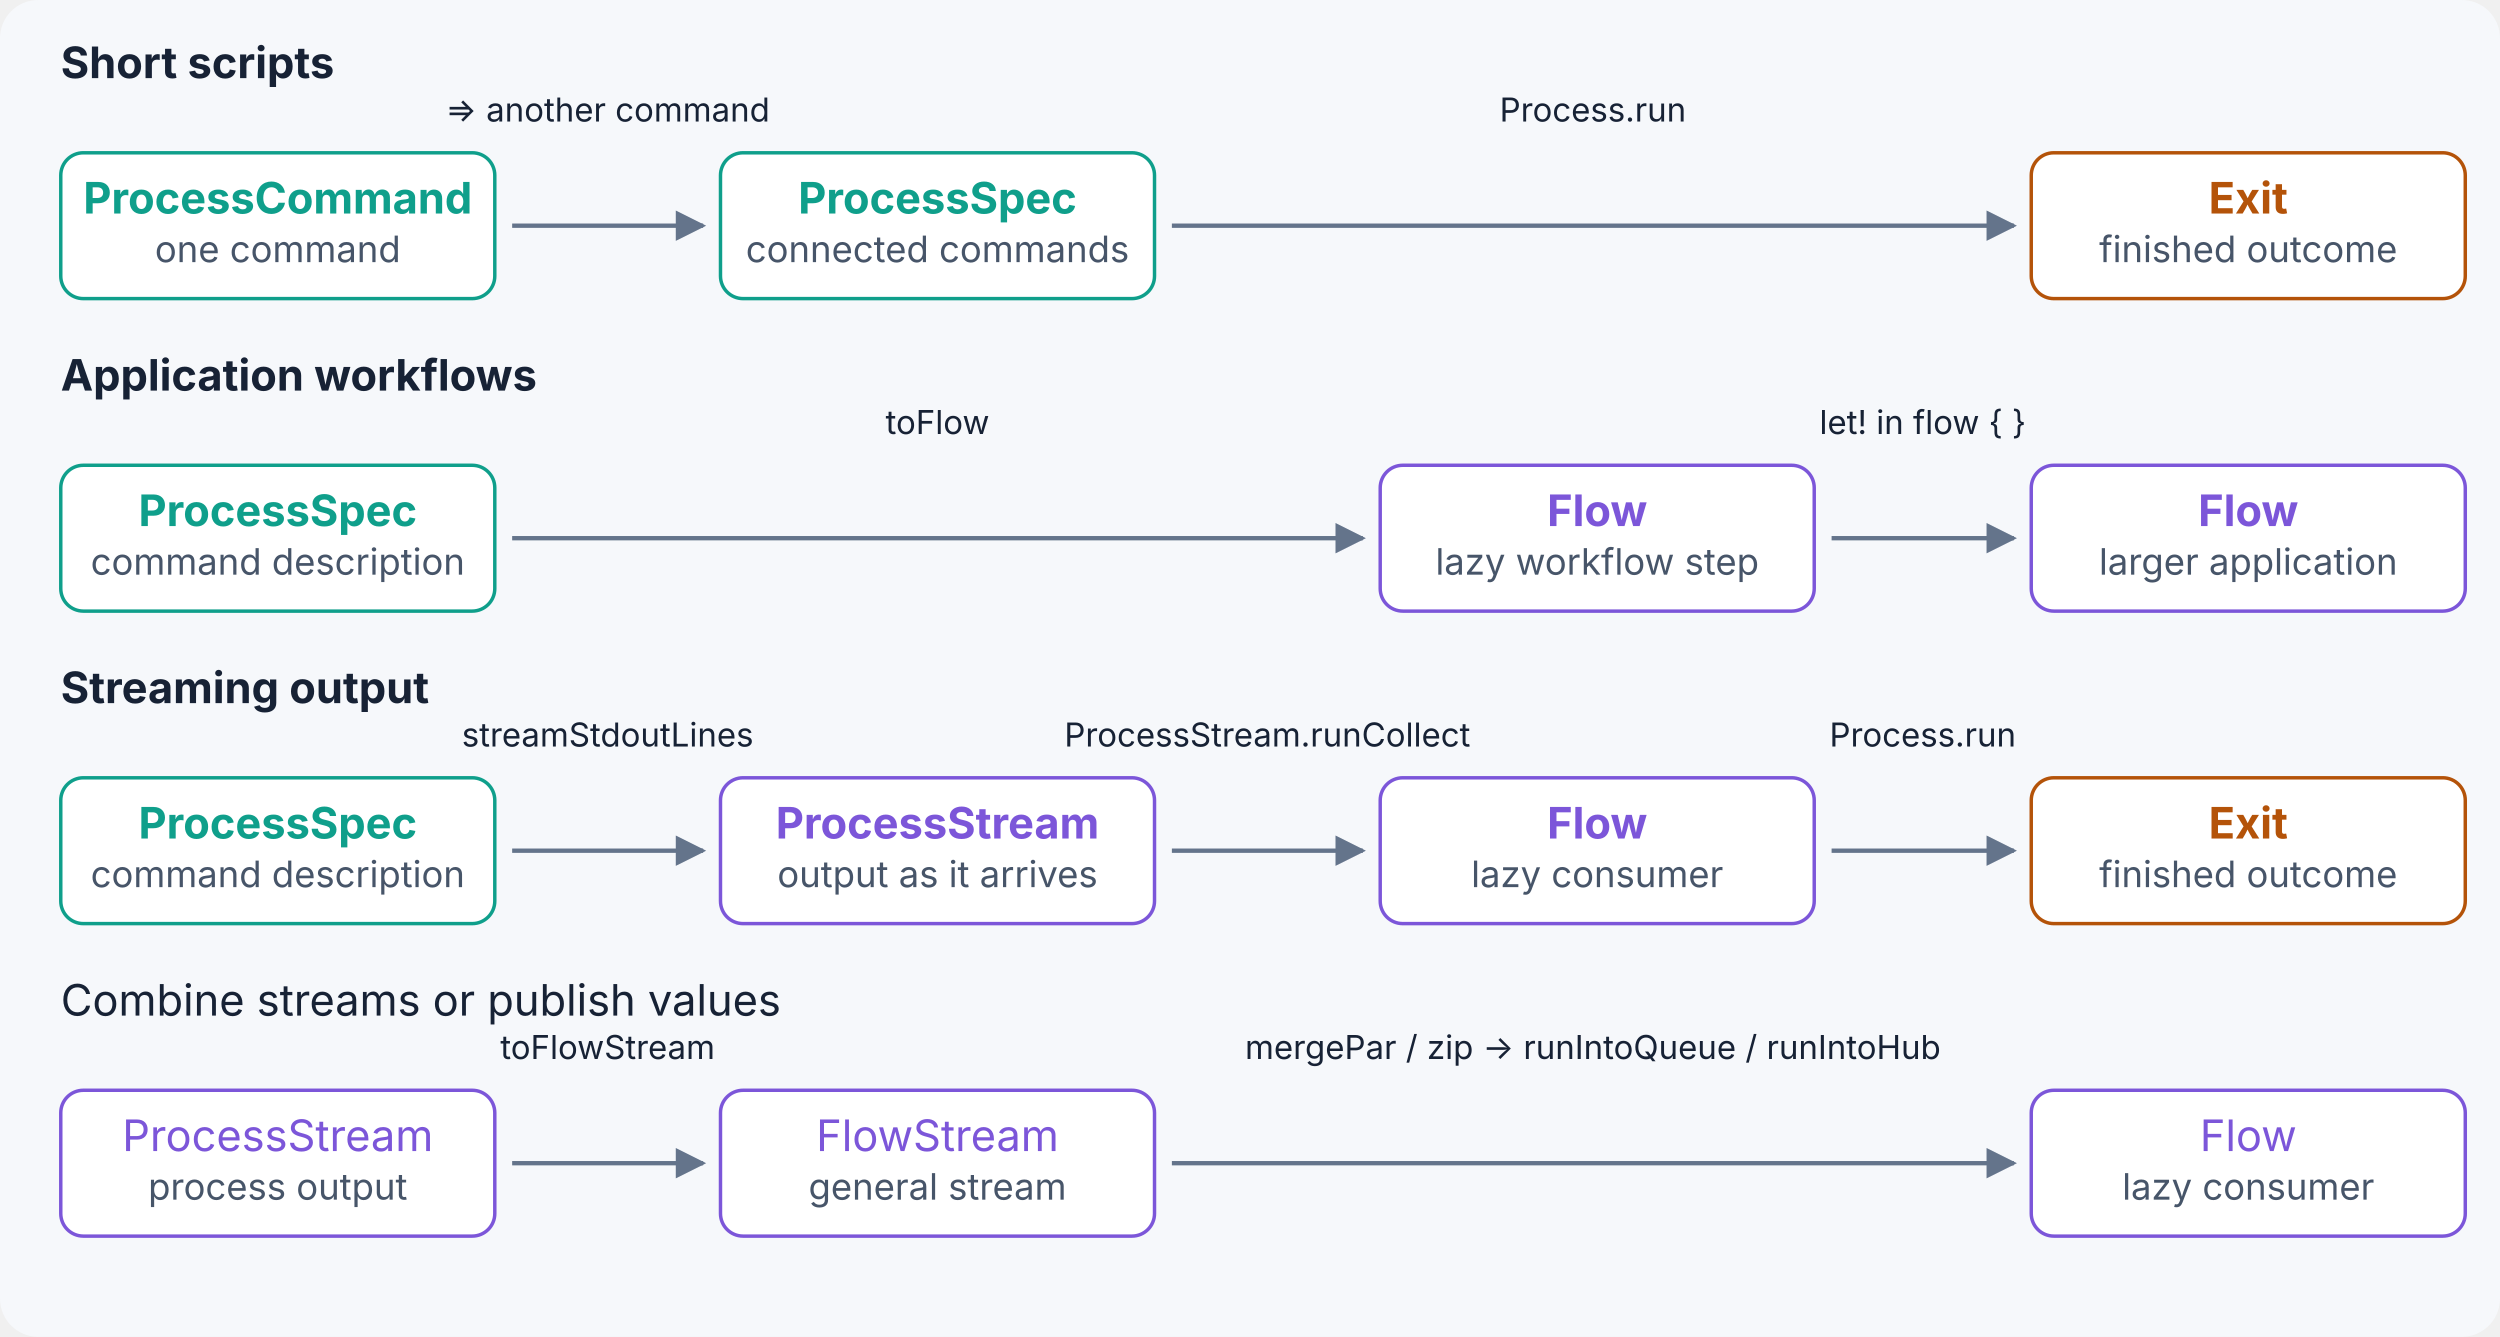
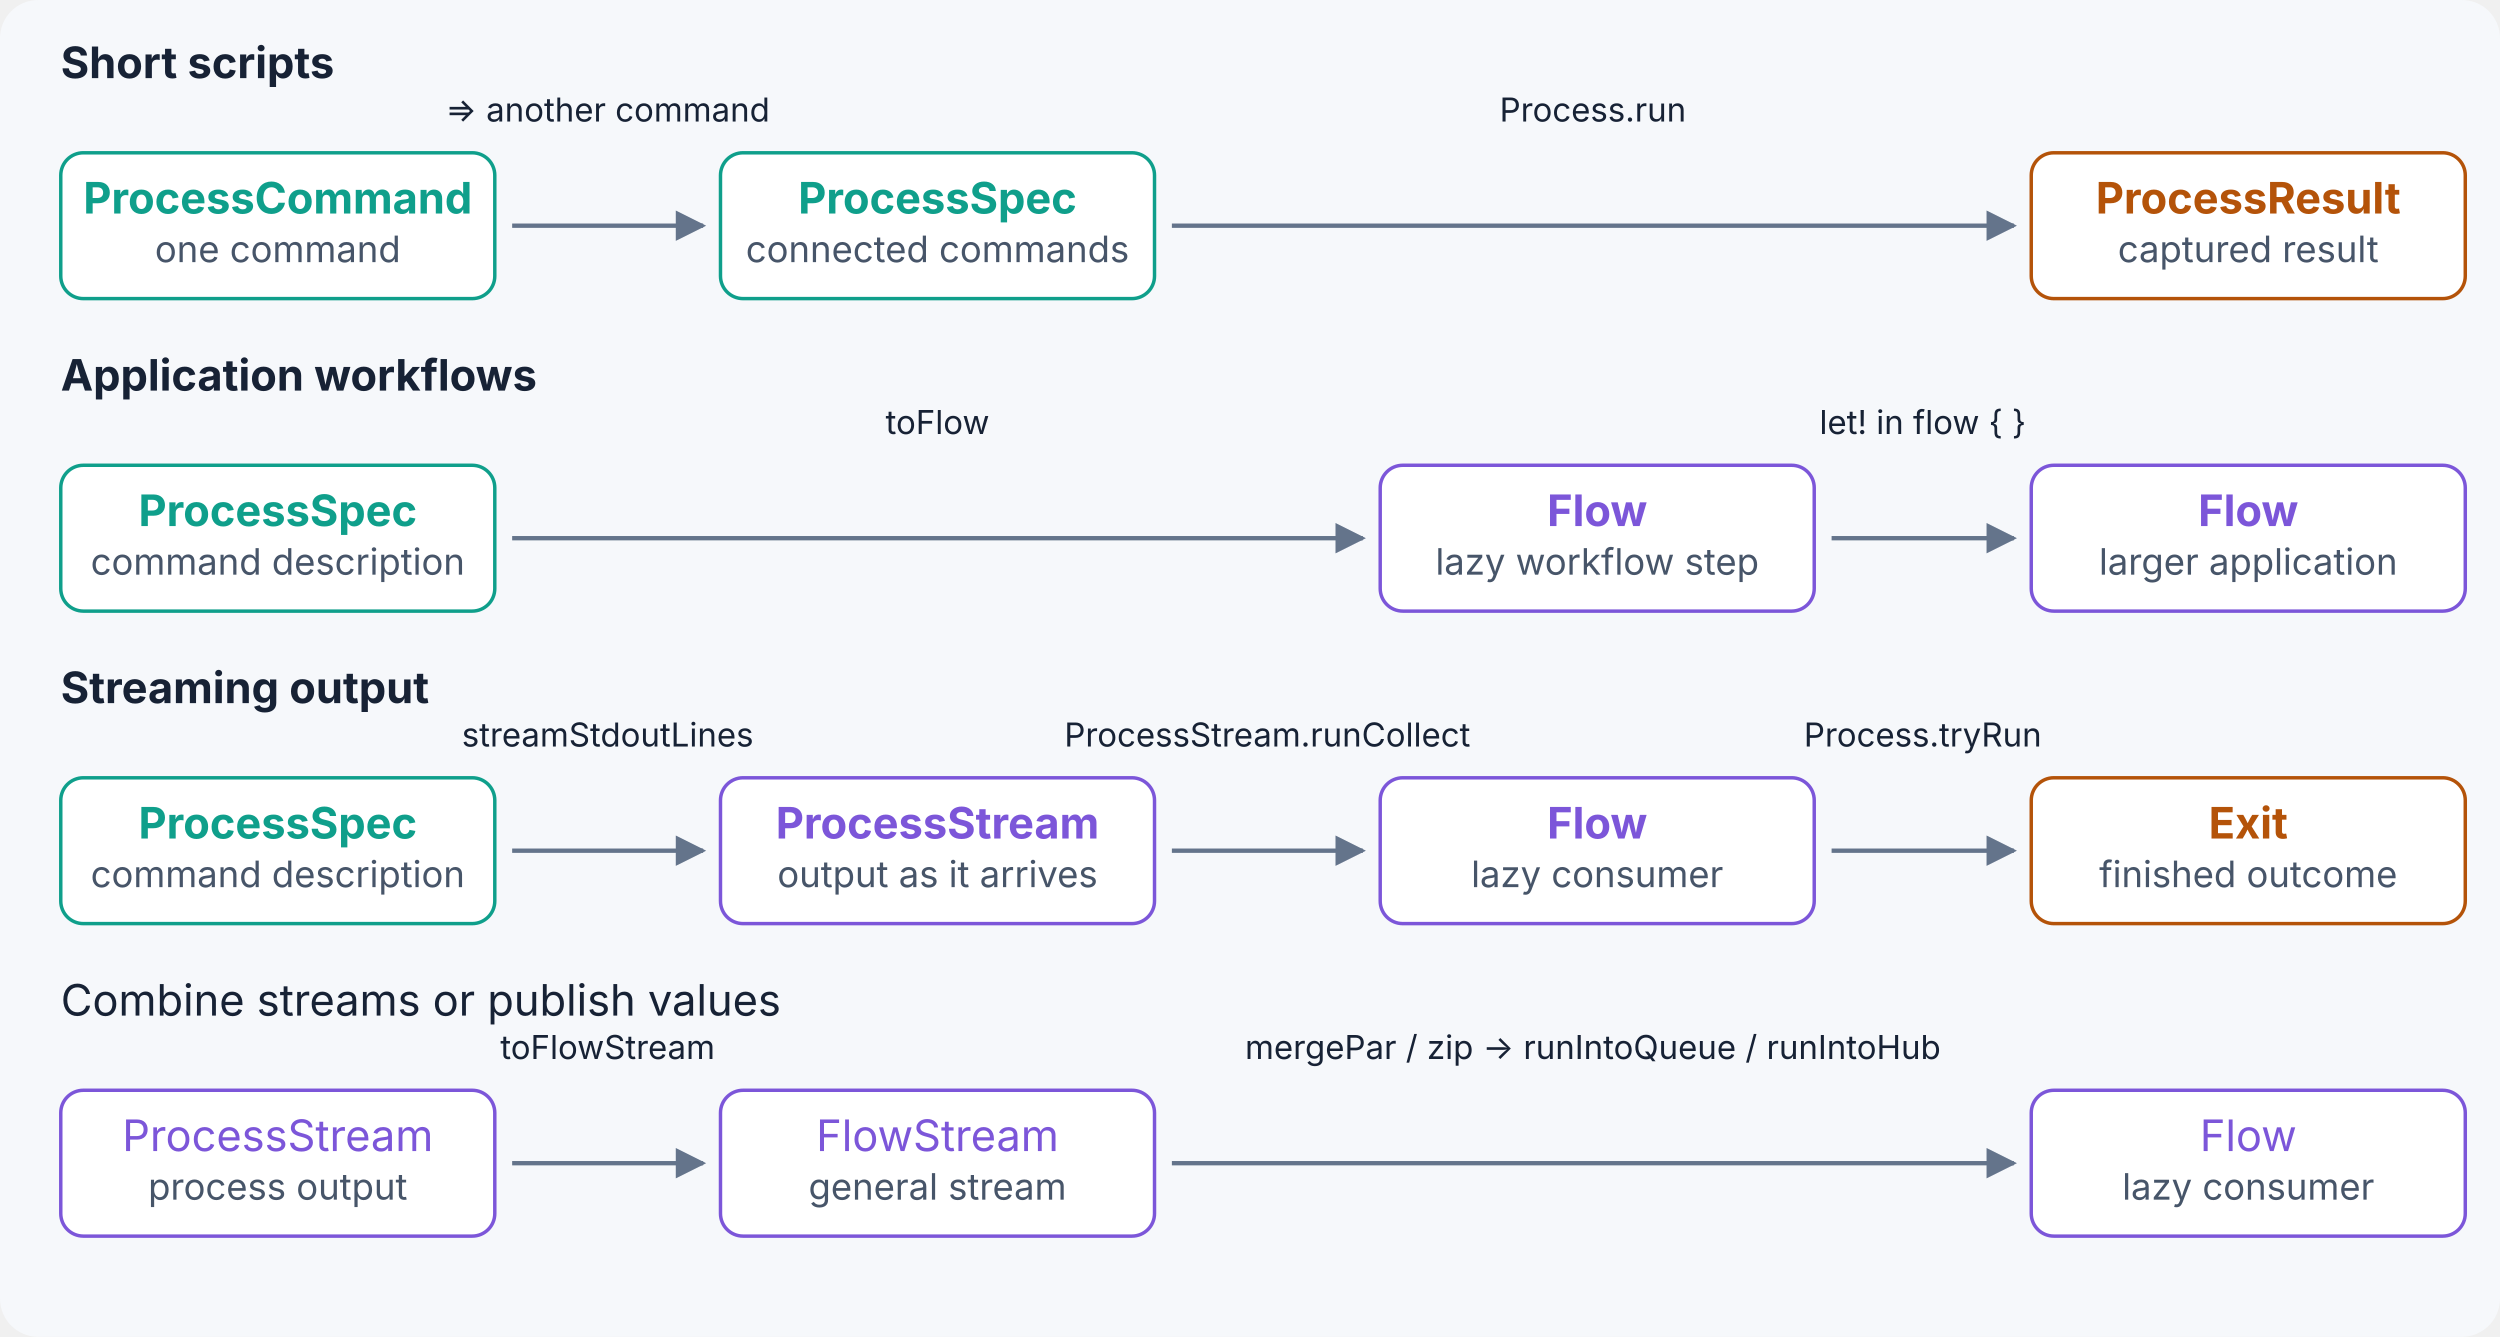
<svg xmlns="http://www.w3.org/2000/svg" viewBox="0 0 1440 770" role="img" aria-labelledby="title description">
  <defs>
    <marker id="arrow" viewBox="0 0 10 10" refX="9" refY="5" markerWidth="7" markerHeight="7" orient="auto-start-reverse">
      <path d="M0 0 L10 5 L0 10" fill="#64748b" />
    </marker>
  </defs>
  <rect width="1440" height="770" rx="22" fill="#f6f8fb" />
  <g font-family="Inter, ui-sans-serif, system-ui, sans-serif">
    <text x="35" y="45" font-size="25" font-weight="700" fill="#172235">Short scripts</text>
    <rect x="35" y="88" width="250" height="84" rx="13" fill="#ffffff" stroke="#0f9f8b" stroke-width="2" />
    <text x="160" y="123" text-anchor="middle" font-size="25" font-weight="700" fill="#0f9f8b">ProcessCommand</text>
    <text x="160" y="151" text-anchor="middle" font-size="21" fill="#475569">one command</text>
    <rect x="415" y="88" width="250" height="84" rx="13" fill="#ffffff" stroke="#0f9f8b" stroke-width="2" />
    <text x="540" y="123" text-anchor="middle" font-size="25" font-weight="700" fill="#0f9f8b">ProcessSpec</text>
    <text x="540" y="151" text-anchor="middle" font-size="21" fill="#475569">connected commands</text>
    <rect x="1170" y="88" width="250" height="84" rx="13" fill="#ffffff" stroke="#b45309" stroke-width="2" />
-     <text x="1295" y="123" text-anchor="middle" font-size="25" font-weight="700" fill="#b45309">Exit</text>
-     <text x="1295" y="151" text-anchor="middle" font-size="21" fill="#475569">finished outcome</text>
+     <text x="1295" y="123" text-anchor="middle" font-size="25" font-weight="700" fill="#b45309">ProcessResult</text>
+     <text x="1295" y="151" text-anchor="middle" font-size="21" fill="#475569">captured result</text>
    <path d="M295 130 H405" fill="none" stroke="#64748b" stroke-width="2.5" marker-end="url(#arrow)" />
    <text x="350.0" y="70" text-anchor="middle" font-size="19" fill="#172235">=&gt; another command</text>
    <path d="M675 130 H1160" fill="none" stroke="#64748b" stroke-width="2.5" marker-end="url(#arrow)" />
    <text x="917.5" y="70" text-anchor="middle" font-size="19" fill="#172235">Process.run</text>
    <text x="35" y="225" font-size="25" font-weight="700" fill="#172235">Application workflows</text>
    <rect x="35" y="268" width="250" height="84" rx="13" fill="#ffffff" stroke="#0f9f8b" stroke-width="2" />
    <text x="160" y="303" text-anchor="middle" font-size="25" font-weight="700" fill="#0f9f8b">ProcessSpec</text>
    <text x="160" y="331" text-anchor="middle" font-size="21" fill="#475569">command description</text>
    <rect x="795" y="268" width="250" height="84" rx="13" fill="#ffffff" stroke="#7c56d9" stroke-width="2" />
    <text x="920" y="303" text-anchor="middle" font-size="25" font-weight="700" fill="#7c56d9">Flow</text>
    <text x="920" y="331" text-anchor="middle" font-size="21" fill="#475569">lazy workflow step</text>
    <rect x="1170" y="268" width="250" height="84" rx="13" fill="#ffffff" stroke="#7c56d9" stroke-width="2" />
    <text x="1295" y="303" text-anchor="middle" font-size="25" font-weight="700" fill="#7c56d9">Flow</text>
    <text x="1295" y="331" text-anchor="middle" font-size="21" fill="#475569">larger application</text>
    <path d="M295 310 H785" fill="none" stroke="#64748b" stroke-width="2.5" marker-end="url(#arrow)" />
    <text x="540.0" y="250" text-anchor="middle" font-size="19" fill="#172235">toFlow</text>
    <path d="M1055 310 H1160" fill="none" stroke="#64748b" stroke-width="2.5" marker-end="url(#arrow)" />
    <text x="1107.5" y="250" text-anchor="middle" font-size="19" fill="#172235">let! in flow { }</text>
    <text x="35" y="405" font-size="25" font-weight="700" fill="#172235">Streaming output</text>
    <rect x="35" y="448" width="250" height="84" rx="13" fill="#ffffff" stroke="#0f9f8b" stroke-width="2" />
    <text x="160" y="483" text-anchor="middle" font-size="25" font-weight="700" fill="#0f9f8b">ProcessSpec</text>
    <text x="160" y="511" text-anchor="middle" font-size="21" fill="#475569">command description</text>
    <rect x="415" y="448" width="250" height="84" rx="13" fill="#ffffff" stroke="#7c56d9" stroke-width="2" />
    <text x="540" y="483" text-anchor="middle" font-size="25" font-weight="700" fill="#7c56d9">ProcessStream</text>
    <text x="540" y="511" text-anchor="middle" font-size="21" fill="#475569">output as it arrives</text>
    <rect x="795" y="448" width="250" height="84" rx="13" fill="#ffffff" stroke="#7c56d9" stroke-width="2" />
    <text x="920" y="483" text-anchor="middle" font-size="25" font-weight="700" fill="#7c56d9">Flow</text>
    <text x="920" y="511" text-anchor="middle" font-size="21" fill="#475569">lazy consumer</text>
    <rect x="1170" y="448" width="250" height="84" rx="13" fill="#ffffff" stroke="#b45309" stroke-width="2" />
    <text x="1295" y="483" text-anchor="middle" font-size="25" font-weight="700" fill="#b45309">Exit</text>
    <text x="1295" y="511" text-anchor="middle" font-size="21" fill="#475569">finished outcome</text>
    <path d="M295 490 H405" fill="none" stroke="#64748b" stroke-width="2.5" marker-end="url(#arrow)" />
    <text x="350.0" y="430" text-anchor="middle" font-size="19" fill="#172235">streamStdoutLines</text>
    <path d="M675 490 H785" fill="none" stroke="#64748b" stroke-width="2.5" marker-end="url(#arrow)" />
    <text x="730.0" y="430" text-anchor="middle" font-size="19" fill="#172235">ProcessStream.runCollect</text>
    <path d="M1055 490 H1160" fill="none" stroke="#64748b" stroke-width="2.5" marker-end="url(#arrow)" />
-     <text x="1107.5" y="430" text-anchor="middle" font-size="19" fill="#172235">Process.run</text>
+     <text x="1107.5" y="430" text-anchor="middle" font-size="19" fill="#172235">Process.tryRun</text>
    <text x="35" y="585" font-size="25" fill="#172235">Combine streams or publish values</text>
    <rect x="35" y="628" width="250" height="84" rx="13" fill="#ffffff" stroke="#7c56d9" stroke-width="2" />
    <text x="160" y="663" font-size="25" fill="#7c56d9" text-anchor="middle">ProcessStream</text>
    <text x="160" y="691" font-size="21" fill="#475569" text-anchor="middle">process output</text>
    <rect x="415" y="628" width="250" height="84" rx="13" fill="#ffffff" stroke="#7c56d9" stroke-width="2" />
    <text x="540" y="663" font-size="25" fill="#7c56d9" text-anchor="middle">FlowStream</text>
    <text x="540" y="691" font-size="21" fill="#475569" text-anchor="middle">general stream</text>
    <rect x="1170" y="628" width="250" height="84" rx="13" fill="#ffffff" stroke="#7c56d9" stroke-width="2" />
    <text x="1295" y="663" font-size="25" fill="#7c56d9" text-anchor="middle">Flow</text>
    <text x="1295" y="691" font-size="21" fill="#475569" text-anchor="middle">lazy consumer</text>
    <path d="M295 670 H405" fill="none" stroke="#64748b" stroke-width="2.5" marker-end="url(#arrow)" />
    <text x="350.0" y="610" font-size="19" fill="#172235" text-anchor="middle">toFlowStream</text>
    <path d="M675 670 H1160" fill="none" stroke="#64748b" stroke-width="2.5" marker-end="url(#arrow)" />
    <text x="917.5" y="610" font-size="19" fill="#172235" text-anchor="middle">mergePar / zip → runIntoQueue / runIntoHub</text>
  </g>
</svg>
